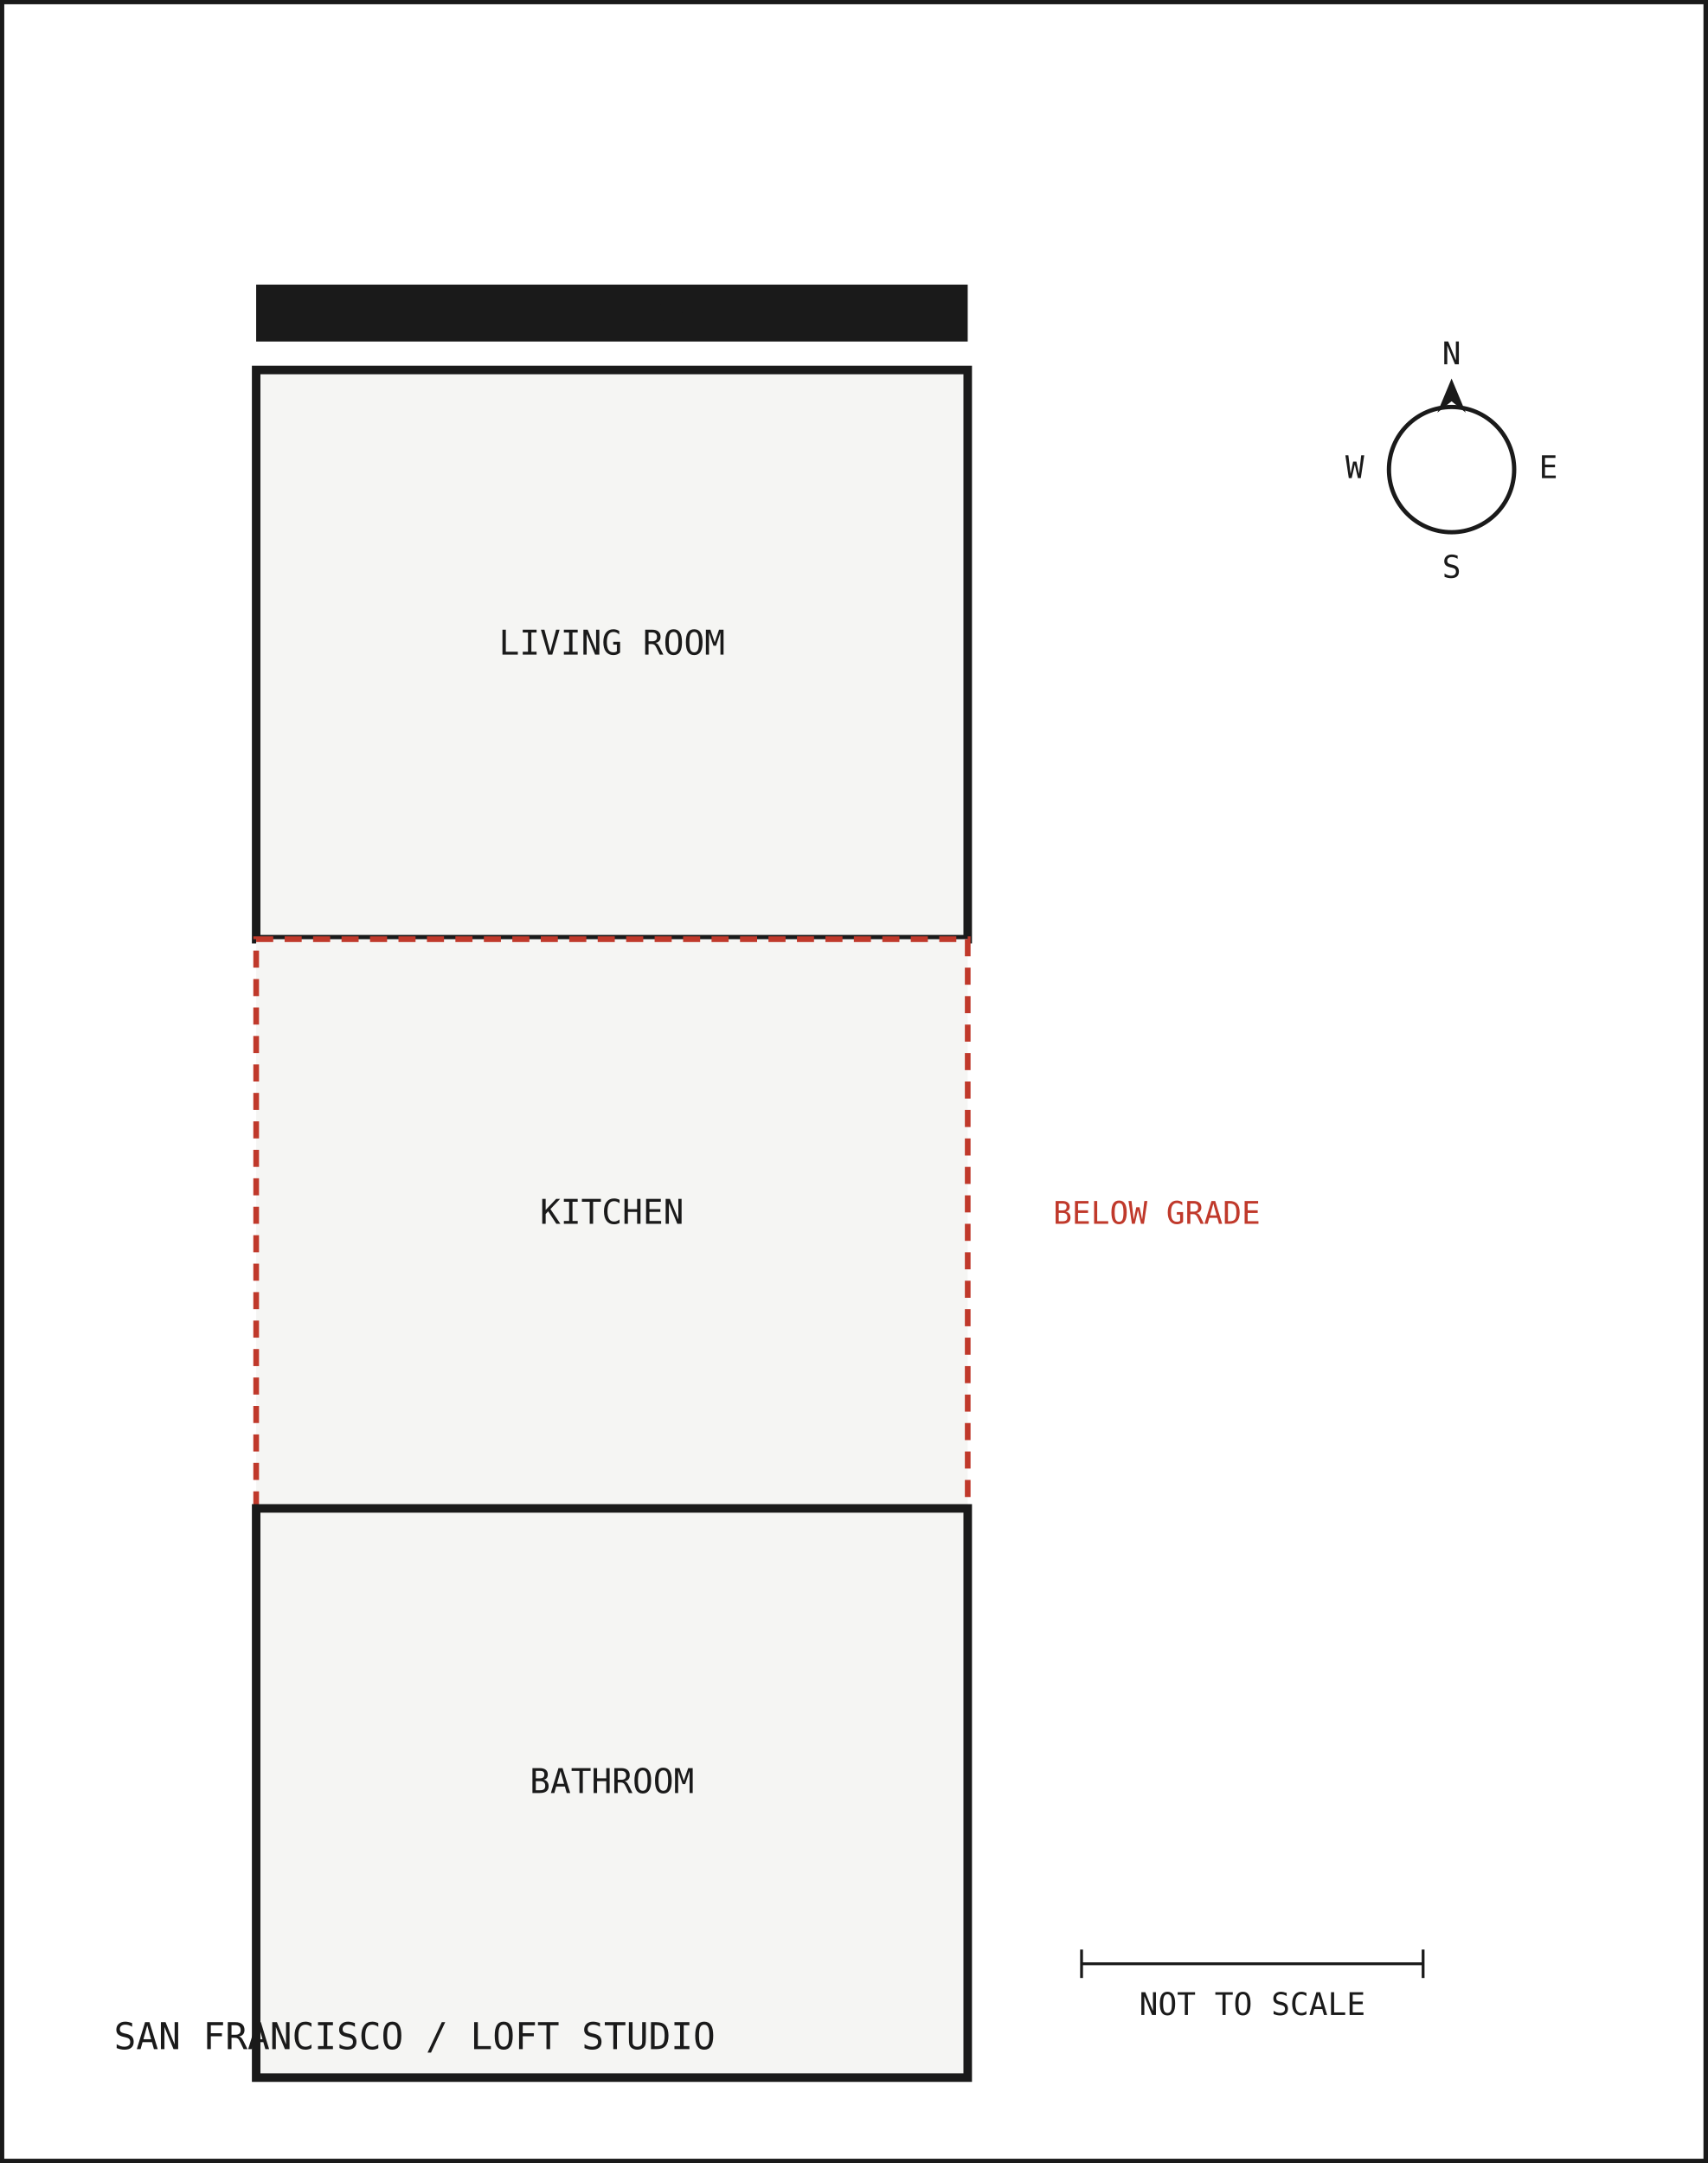
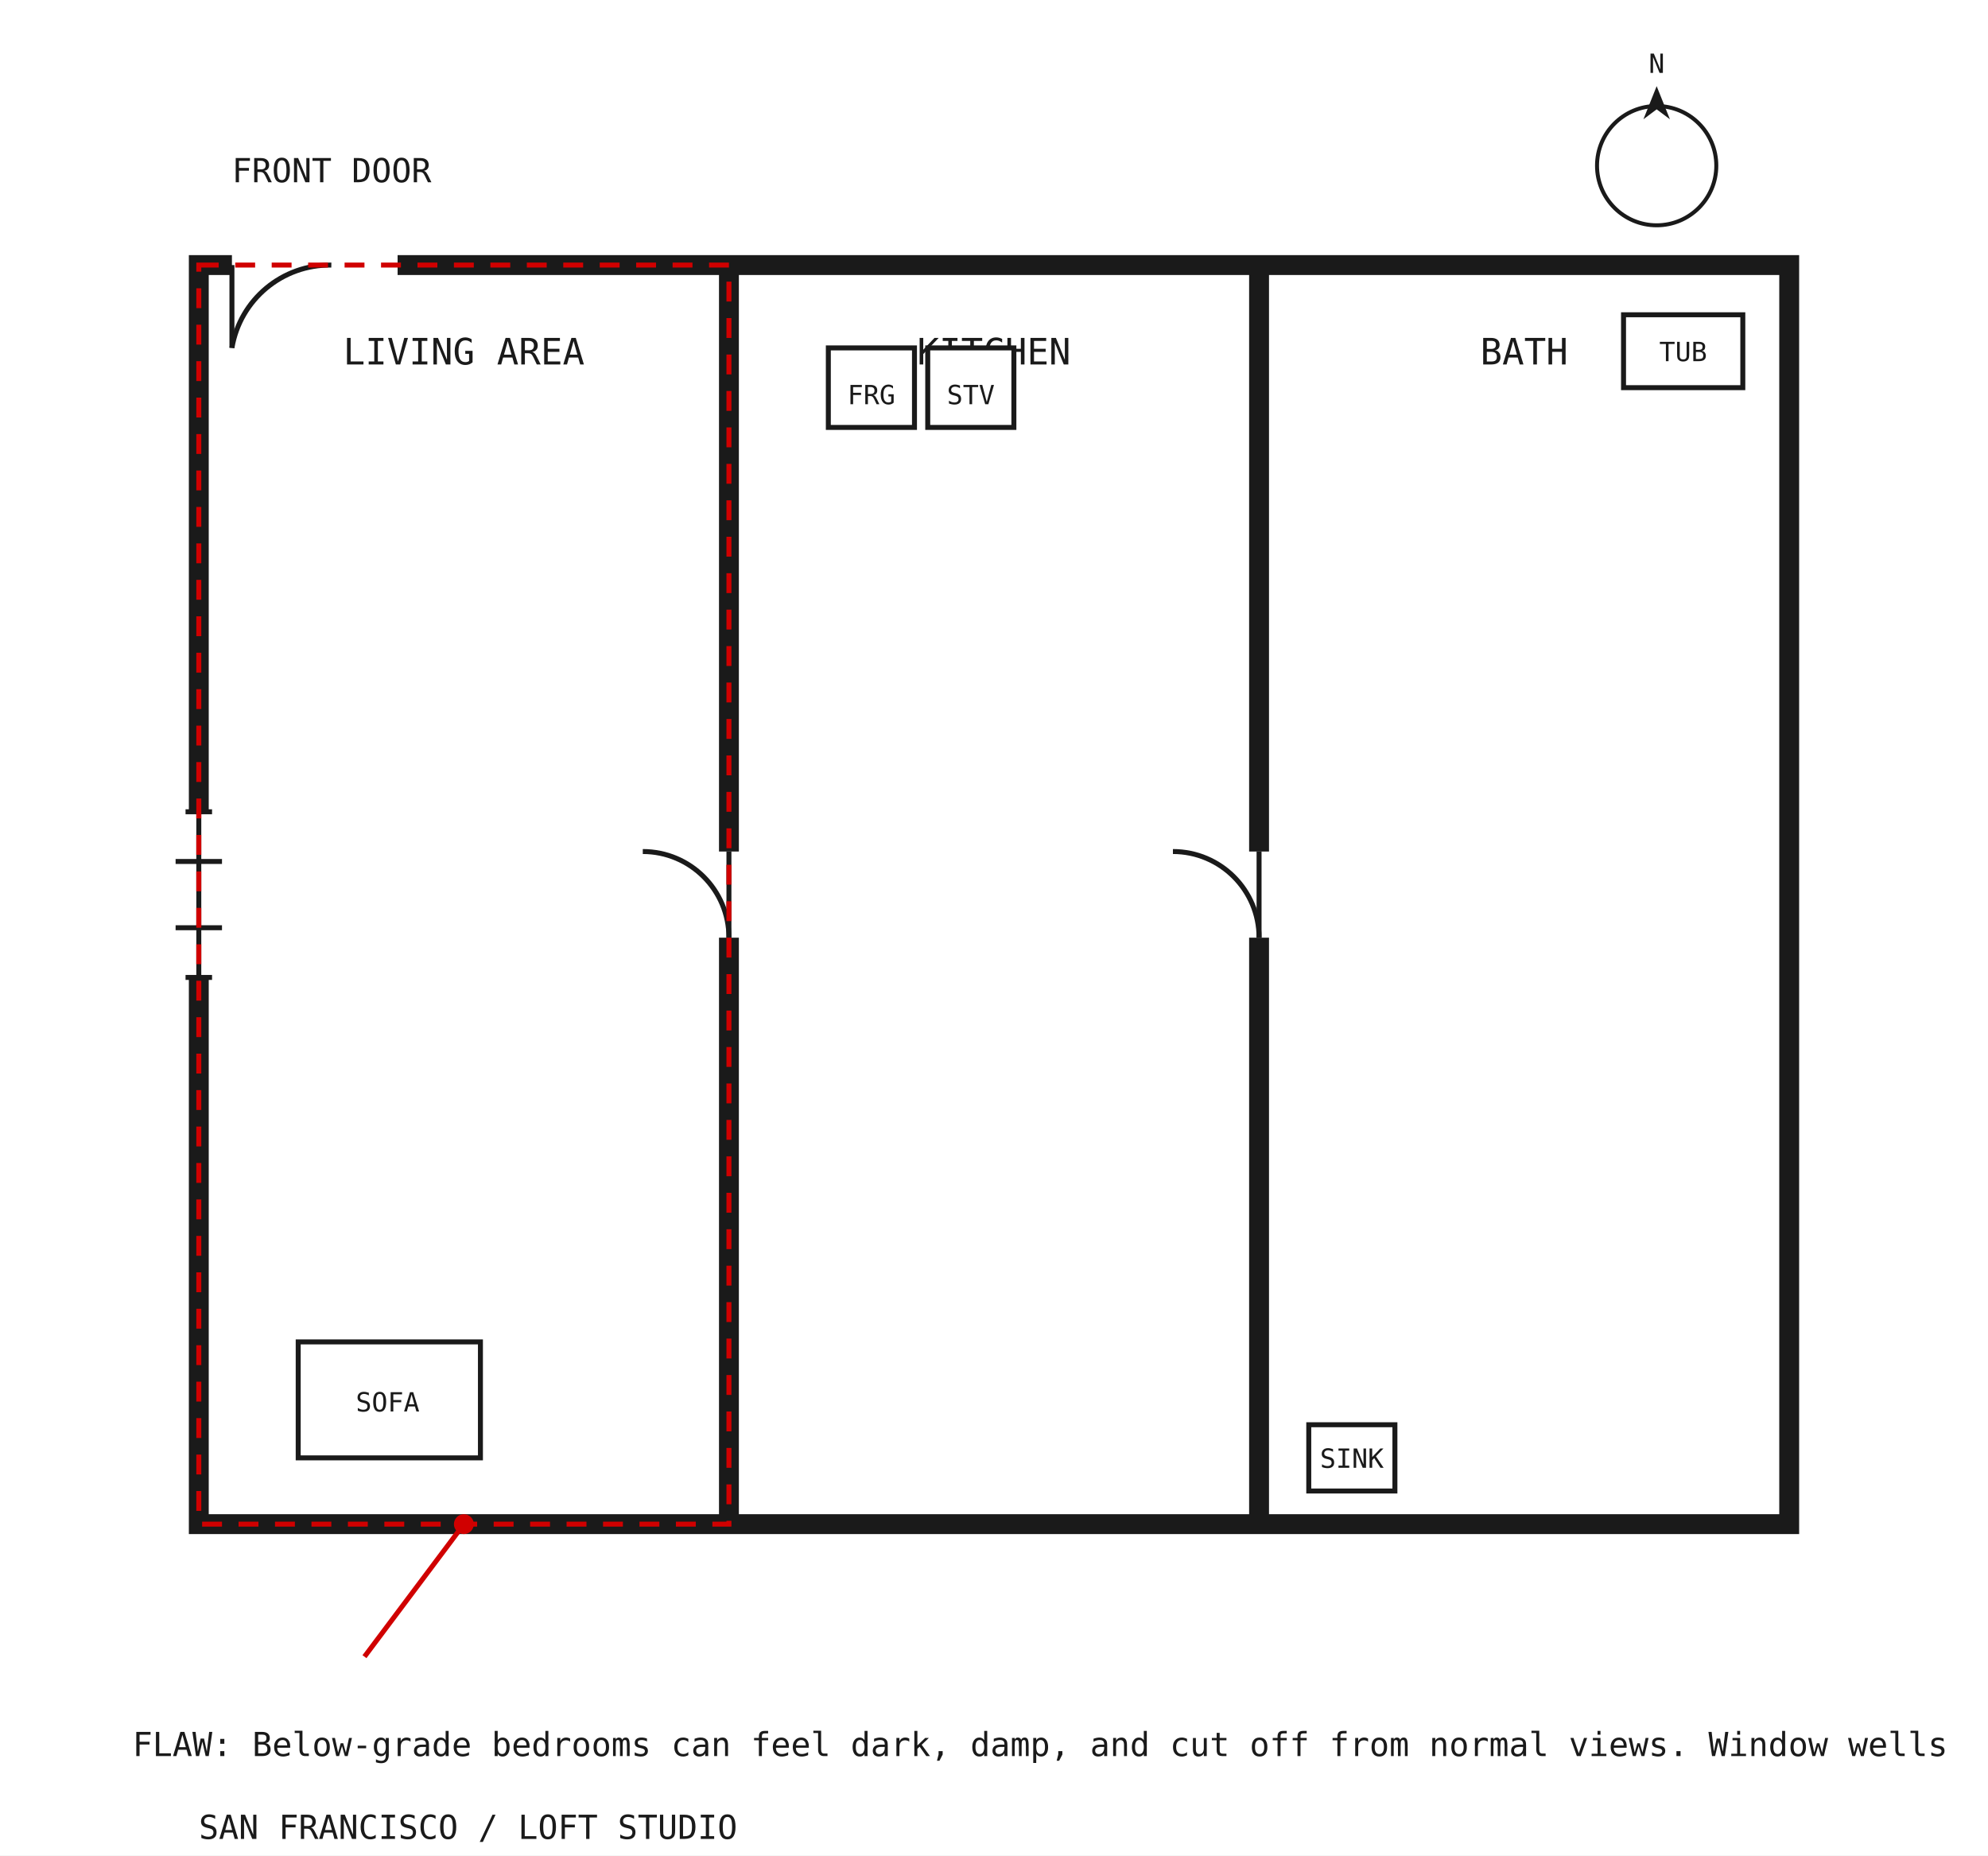
- <svg xmlns="http://www.w3.org/2000/svg" viewBox="0 0 600 760">
+ <svg xmlns="http://www.w3.org/2000/svg" width="600" height="560" viewBox="0 0 600 560">
+   <rect x="0" y="0" width="600" height="560" fill="#FFFFFF" />
  <style>
-     .tiny { font-family: monospace; font-size: 11px; fill: #1A1A1A; }
-     .roomlabel { font-family: monospace; font-size: 12px; fill: #1A1A1A; }
-     .small { font-family: monospace; font-size: 13px; fill: #1A1A1A; }
-     .callout { font-family: monospace; font-size: 11px; fill: #C0392B; }
-     .thin { stroke: #1A1A1A; stroke-width: 1; }
-   </style>
-   <rect x="0" y="0" width="600" height="760" fill="#FFFFFF" stroke="#1A1A1A" stroke-width="3" />
-   <rect x="90" y="100" width="250" height="20" fill="#1A1A1A" />
-   <text x="215" y="115" class="tiny" fill="#FFFFFF" text-anchor="middle">FRONT DOOR</text>
-   <rect x="90" y="130" width="250" height="200" fill="#F5F5F3" stroke="#1A1A1A" stroke-width="3" />
-   <text x="215" y="230" class="roomlabel" text-anchor="middle">LIVING ROOM</text>
-   <rect x="90" y="330" width="250" height="200" fill="#F5F5F3" stroke="#C0392B" stroke-width="2" stroke-dasharray="6,4" />
-   <text x="215" y="430" class="roomlabel" text-anchor="middle">KITCHEN</text>
-   <text x="370" y="430" class="callout">BELOW GRADE</text>
-   <rect x="90" y="530" width="250" height="200" fill="#F5F5F3" stroke="#1A1A1A" stroke-width="3" />
-   <text x="215" y="630" class="roomlabel" text-anchor="middle">BATHROOM</text>
-   <g transform="translate(510,165)">
-     <path d="M0 -32 L5 -20 L0 -24 L-5 -20 Z" fill="#1A1A1A" />
-     <text x="0" y="-37" class="tiny" text-anchor="middle">N</text>
-     <text x="34" y="3" class="tiny" text-anchor="middle">E</text>
-     <text x="0" y="38" class="tiny" text-anchor="middle">S</text>
-     <text x="-34" y="3" class="tiny" text-anchor="middle">W</text>
-     <circle r="22" fill="none" stroke="#1A1A1A" stroke-width="1.5" />
+ .wall{stroke:#1A1A1A;stroke-width:6;fill:none;}
+ .thin{stroke:#1A1A1A;stroke-width:1.5;fill:none;}
+ .door{stroke:#1A1A1A;stroke-width:1.5;fill:none;}
+ .label{font-family:monospace;font-size:11px;fill:#1A1A1A;text-anchor:middle;}
+ .small{font-family:monospace;font-size:10px;fill:#1A1A1A;}
+ .tiny{font-family:monospace;font-size:8px;fill:#1A1A1A;text-anchor:middle;}
+ .flaw{fill:none;stroke:#D00000;stroke-width:1.5;stroke-dasharray:6,5;}
+ </style>
+   <rect x="60" y="80" width="480" height="380" fill="none" class="wall" />
+   <line x1="220" y1="80" x2="220" y2="460" class="wall" />
+   <line x1="380" y1="80" x2="380" y2="460" class="wall" />
+   <text x="70" y="55" class="small">FRONT DOOR</text>
+   <line x1="70" y1="80" x2="120" y2="80" stroke="#FFFFFF" stroke-width="10" />
+   <line x1="70" y1="80" x2="70" y2="105" class="thin" />
+   <path d="M70 105 A30 30 0 0 1 100 80" class="door" />
+   <line x1="220" y1="257" x2="220" y2="283" stroke="#FFFFFF" stroke-width="10" />
+   <line x1="220" y1="257" x2="220" y2="283" class="thin" />
+   <path d="M220 283 A26 26 0 0 0 194 257" class="door" />
+   <line x1="380" y1="257" x2="380" y2="283" stroke="#FFFFFF" stroke-width="10" />
+   <line x1="380" y1="257" x2="380" y2="283" class="thin" />
+   <path d="M380 283 A26 26 0 0 0 354 257" class="door" />
+   <line x1="60" y1="245" x2="60" y2="295" stroke="#FFFFFF" stroke-width="10" />
+   <line x1="60" y1="245" x2="60" y2="295" class="thin" />
+   <line x1="56" y1="245" x2="64" y2="245" class="thin" />
+   <line x1="56" y1="295" x2="64" y2="295" class="thin" />
+   <line x1="53" y1="260" x2="67" y2="260" class="thin" />
+   <line x1="53" y1="280" x2="67" y2="280" class="thin" />
+   <text x="140" y="110" class="label">LIVING AREA</text>
+   <rect x="90" y="405" width="55" height="35" fill="#FFFFFF" stroke="#1A1A1A" stroke-width="1.5" />
+   <text x="117" y="426" class="tiny">SOFA</text>
+   <text x="300" y="110" class="label">KITCHEN</text>
+   <rect x="250" y="105" width="26" height="24" fill="#FFFFFF" stroke="#1A1A1A" stroke-width="1.5" />
+   <text x="263" y="122" class="tiny">FRG</text>
+   <rect x="280" y="105" width="26" height="24" fill="#FFFFFF" stroke="#1A1A1A" stroke-width="1.5" />
+   <text x="293" y="122" class="tiny">STV</text>
+   <text x="460" y="110" class="label">BATH</text>
+   <rect x="490" y="95" width="36" height="22" fill="#FFFFFF" stroke="#1A1A1A" stroke-width="1.5" />
+   <text x="508" y="109" class="tiny">TUB</text>
+   <rect x="395" y="430" width="26" height="20" fill="#FFFFFF" stroke="#1A1A1A" stroke-width="1.5" />
+   <text x="408" y="443" class="tiny">SINK</text>
+   <rect x="60" y="80" width="160" height="380" class="flaw" />
+   <path d="M140 460 L110 500" stroke="#D00000" stroke-width="1.5" fill="none" />
+   <circle cx="140" cy="460" r="3" fill="#D00000" />
+   <text x="40" y="530" class="small" fill="#D00000">FLAW: Below-grade bedrooms can feel dark, damp, and cut off from normal views. Window wells</text>
+   <g transform="translate(500,50)">
+     <circle cx="0" cy="0" r="18" fill="none" stroke="#1A1A1A" stroke-width="1.2" />
+     <path d="M0 -24 L4 -14 L0 -17 L-4 -14 Z" fill="#1A1A1A" />
+     <text x="0" y="-28" class="tiny">N</text>
  </g>
-   <g transform="translate(380,690)">
-     <line x1="0" y1="0" x2="120" y2="0" class="thin" />
-     <line x1="0" y1="-5" x2="0" y2="5" class="thin" />
-     <line x1="120" y1="-5" x2="120" y2="5" class="thin" />
-     <text x="60" y="18" class="tiny" text-anchor="middle">NOT TO SCALE</text>
-   </g>
-   <text x="40" y="720" class="small">SAN FRANCISCO / LOFT STUDIO</text>
+   <text x="60" y="555" class="small">SAN FRANCISCO / LOFT STUDIO</text>
</svg>
